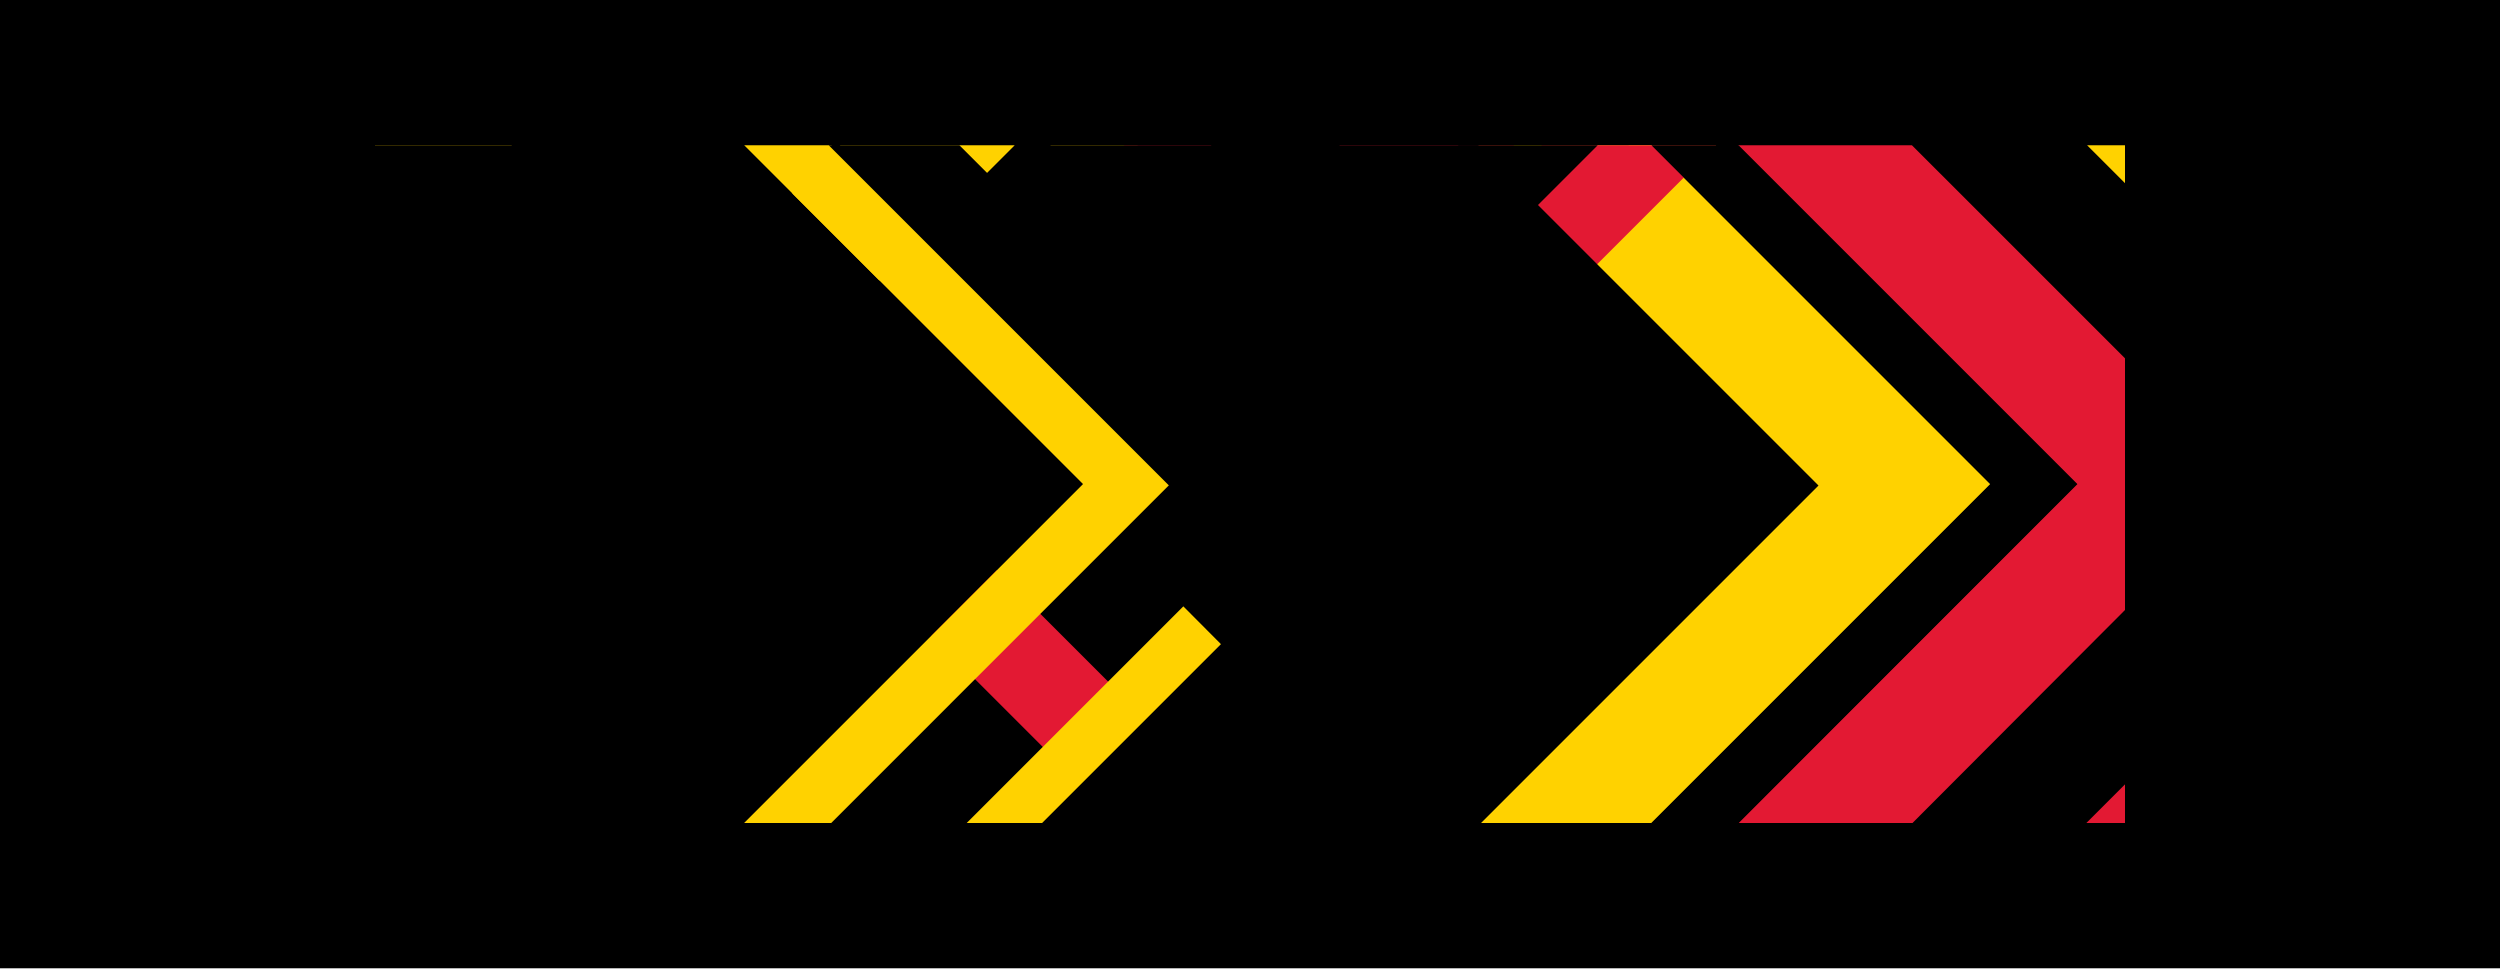
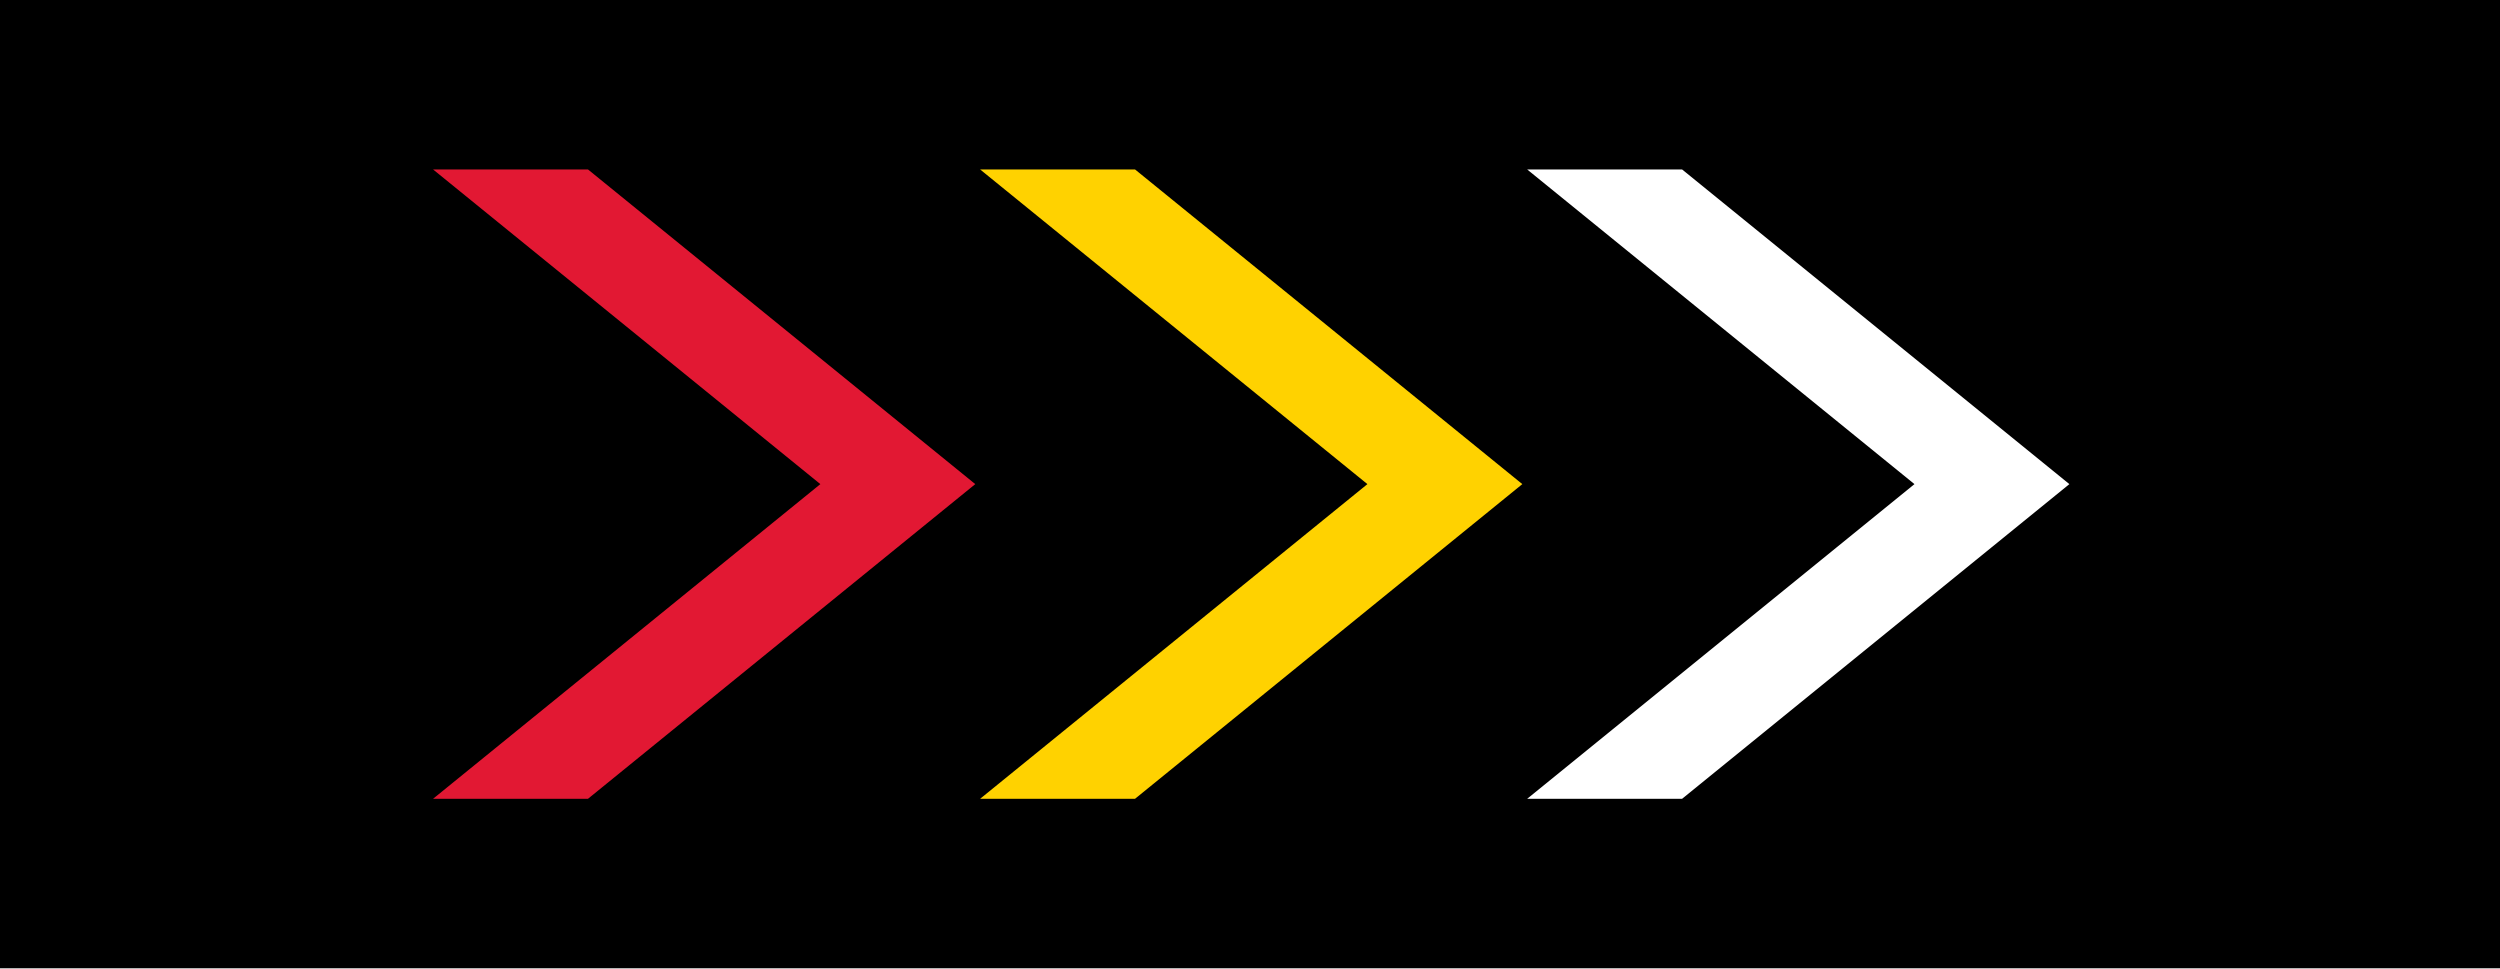
- <svg xmlns="http://www.w3.org/2000/svg" id="Fearlessly-Forward-Logo" data-name="Layer 1" viewBox="0 0 1032.8 400">
-   <defs>
-     <style>
-       .cls-1 { fill: none; }
-       .cls-2 { clip-path: url(#clippath); }
-       .cls-3 { fill: #000; }
-       .cls-4 { fill: #ffd200; }
-       .cls-5 { fill: #e31933; }
-       .cls-6 { fill: #000; }
-     </style>
-     <clipPath id="clippath">
-       <rect class="cls-1" width="1032.8" height="400" />
-     </clipPath>
-   </defs>
-   <rect width="1032.8" height="400" fill="#000" />
-   <g transform="translate(154.92 60) scale(.7)">
-     <g class="cls-2">
-       <g>
-         <polygon class="cls-5" points="658.3 542.19 265.93 149.82 246.65 130.54 227.37 149.82 -157.8 534.99 -119.24 573.55 246.65 207.66 619.74 580.75 658.3 542.19" />
-         <polygon class="cls-4" points="495.04 -220.31 177.58 97.15 -139.88 -220.31 -191.29 -168.9 151.88 174.27 177.58 199.97 203.29 174.27 546.45 -168.9 495.04 -220.31" />
-         <polygon class="cls-5" points="-346.05 -117.45 -28.54 200.05 -345.37 517.51 -293.86 568.82 74.18 199.94 48.53 174.29 -294.64 -168.87 -346.05 -117.45" />
-         <polygon class="cls-6" points="-2.48 -117.45 -4.98 200.05 -1.81 517.51 49.71 568.82 417.75 199.94 392.09 174.29 48.93 -168.87 -2.48 -117.45" />
-         <polygon class="cls-4" points="87.54 530.28 417.85 199.97 87.54 -130.33 113.25 -156.04 456.41 187.12 469.26 199.97 456.41 212.82 113.25 555.99 87.54 530.28" />
-         <polygon class="cls-6" points="-204.14 -130.31 126.17 200 -204.14 530.31 -178.43 556.01 164.73 212.85 177.58 200 -178.43 -156.01 -204.14 -130.31" />
-       </g>
-       <g>
-         <polygon class="cls-6" points="207.33 -60.43 599.69 331.93 618.97 351.21 638.25 331.93 1023.42 -53.24 984.86 -91.8 618.97 274.09 245.89 -98.99 207.33 -60.43" />
-         <polygon class="cls-5" points="1691.1 542.19 1298.73 149.82 1279.45 130.54 1260.17 149.82 875 534.99 913.56 573.55 1279.45 207.66 1652.54 580.75 1691.1 542.19" />
-         <polygon class="cls-4" points="301.57 -148.97 262.92 -136.2 594.56 197 613.89 177.68 919.06 -127.49 880.5 -140.35 594.65 145.49 301.57 -148.97" />
-         <polygon class="cls-4" points="770.05 618.11 808.7 605.34 477.05 272.14 457.73 291.46 152.56 596.63 191.11 609.5 476.96 323.65 770.05 618.11" />
-         <polygon class="cls-4" points="533.1 -117.45 850.56 200 533.1 517.46 584.51 568.87 927.68 225.7 953.39 200 927.68 174.29 584.51 -168.87 533.1 -117.45" />
-         <polygon class="cls-4" points="1527.84 -220.31 1210.38 97.15 892.93 -220.31 841.51 -168.9 1184.68 174.27 1210.38 199.97 1236.09 174.27 1579.25 -168.9 1527.84 -220.31" />
-         <polygon class="cls-5" points="686.75 -117.45 1004.26 200.05 687.43 517.51 738.94 568.82 1106.98 199.94 1081.33 174.29 738.16 -168.87 686.75 -117.45" />
-         <polygon class="cls-5" points="997.78 -309.11 680.28 8.4 362.82 -308.43 311.51 -256.92 680.38 111.12 706.04 85.47 1049.19 -257.7 997.78 -309.11" />
-         <polygon class="cls-6" points="1030.32 -117.45 1347.82 200.05 1030.99 517.51 1082.51 568.82 1450.55 199.94 1424.89 174.29 1081.73 -168.87 1030.32 -117.45" />
-         <polygon class="cls-6" points="622.98 530.31 953.29 200 622.98 -130.31 648.69 -156.01 991.85 187.14 1004.7 200 991.85 212.85 648.69 556.01 622.98 530.31" />
-         <polygon class="cls-5" points="311.51 530.31 641.82 200 311.51 -130.31 337.22 -156.01 680.38 187.14 693.23 200 680.38 212.85 337.22 556.01 311.51 530.31" />
-         <polygon class="cls-6" points="997.78 -378.98 680.28 -61.47 362.82 -378.31 311.51 -326.79 680.38 41.25 706.04 15.59 1049.19 -327.57 997.78 -378.98" />
-       </g>
-     </g>
-     <polygon class="cls-3" points="787.14 136.08 651.06 0 392 0 592.85 200.84 393.07 400.62 652.13 400.62 787.14 265.61 851.91 200.84 787.14 136.08" />
+ <svg xmlns="http://www.w3.org/2000/svg" viewBox="0 0 1032.8 400" role="img" aria-labelledby="title description">
+   <rect width="1032.8" height="400" fill="#000000" />
+   <g transform="translate(178.9 70)">
+     <path fill="#e21833" d="M0 0h64l160 130L64 260H0l160-130L0 0Z" />
+     <path fill="#ffd200" d="M226 0h64l160 130-160 130h-64l160-130L226 0Z" />
+     <path fill="#ffffff" d="M452 0h64l160 130-160 130h-64l160-130L452 0Z" />
  </g>
</svg>
